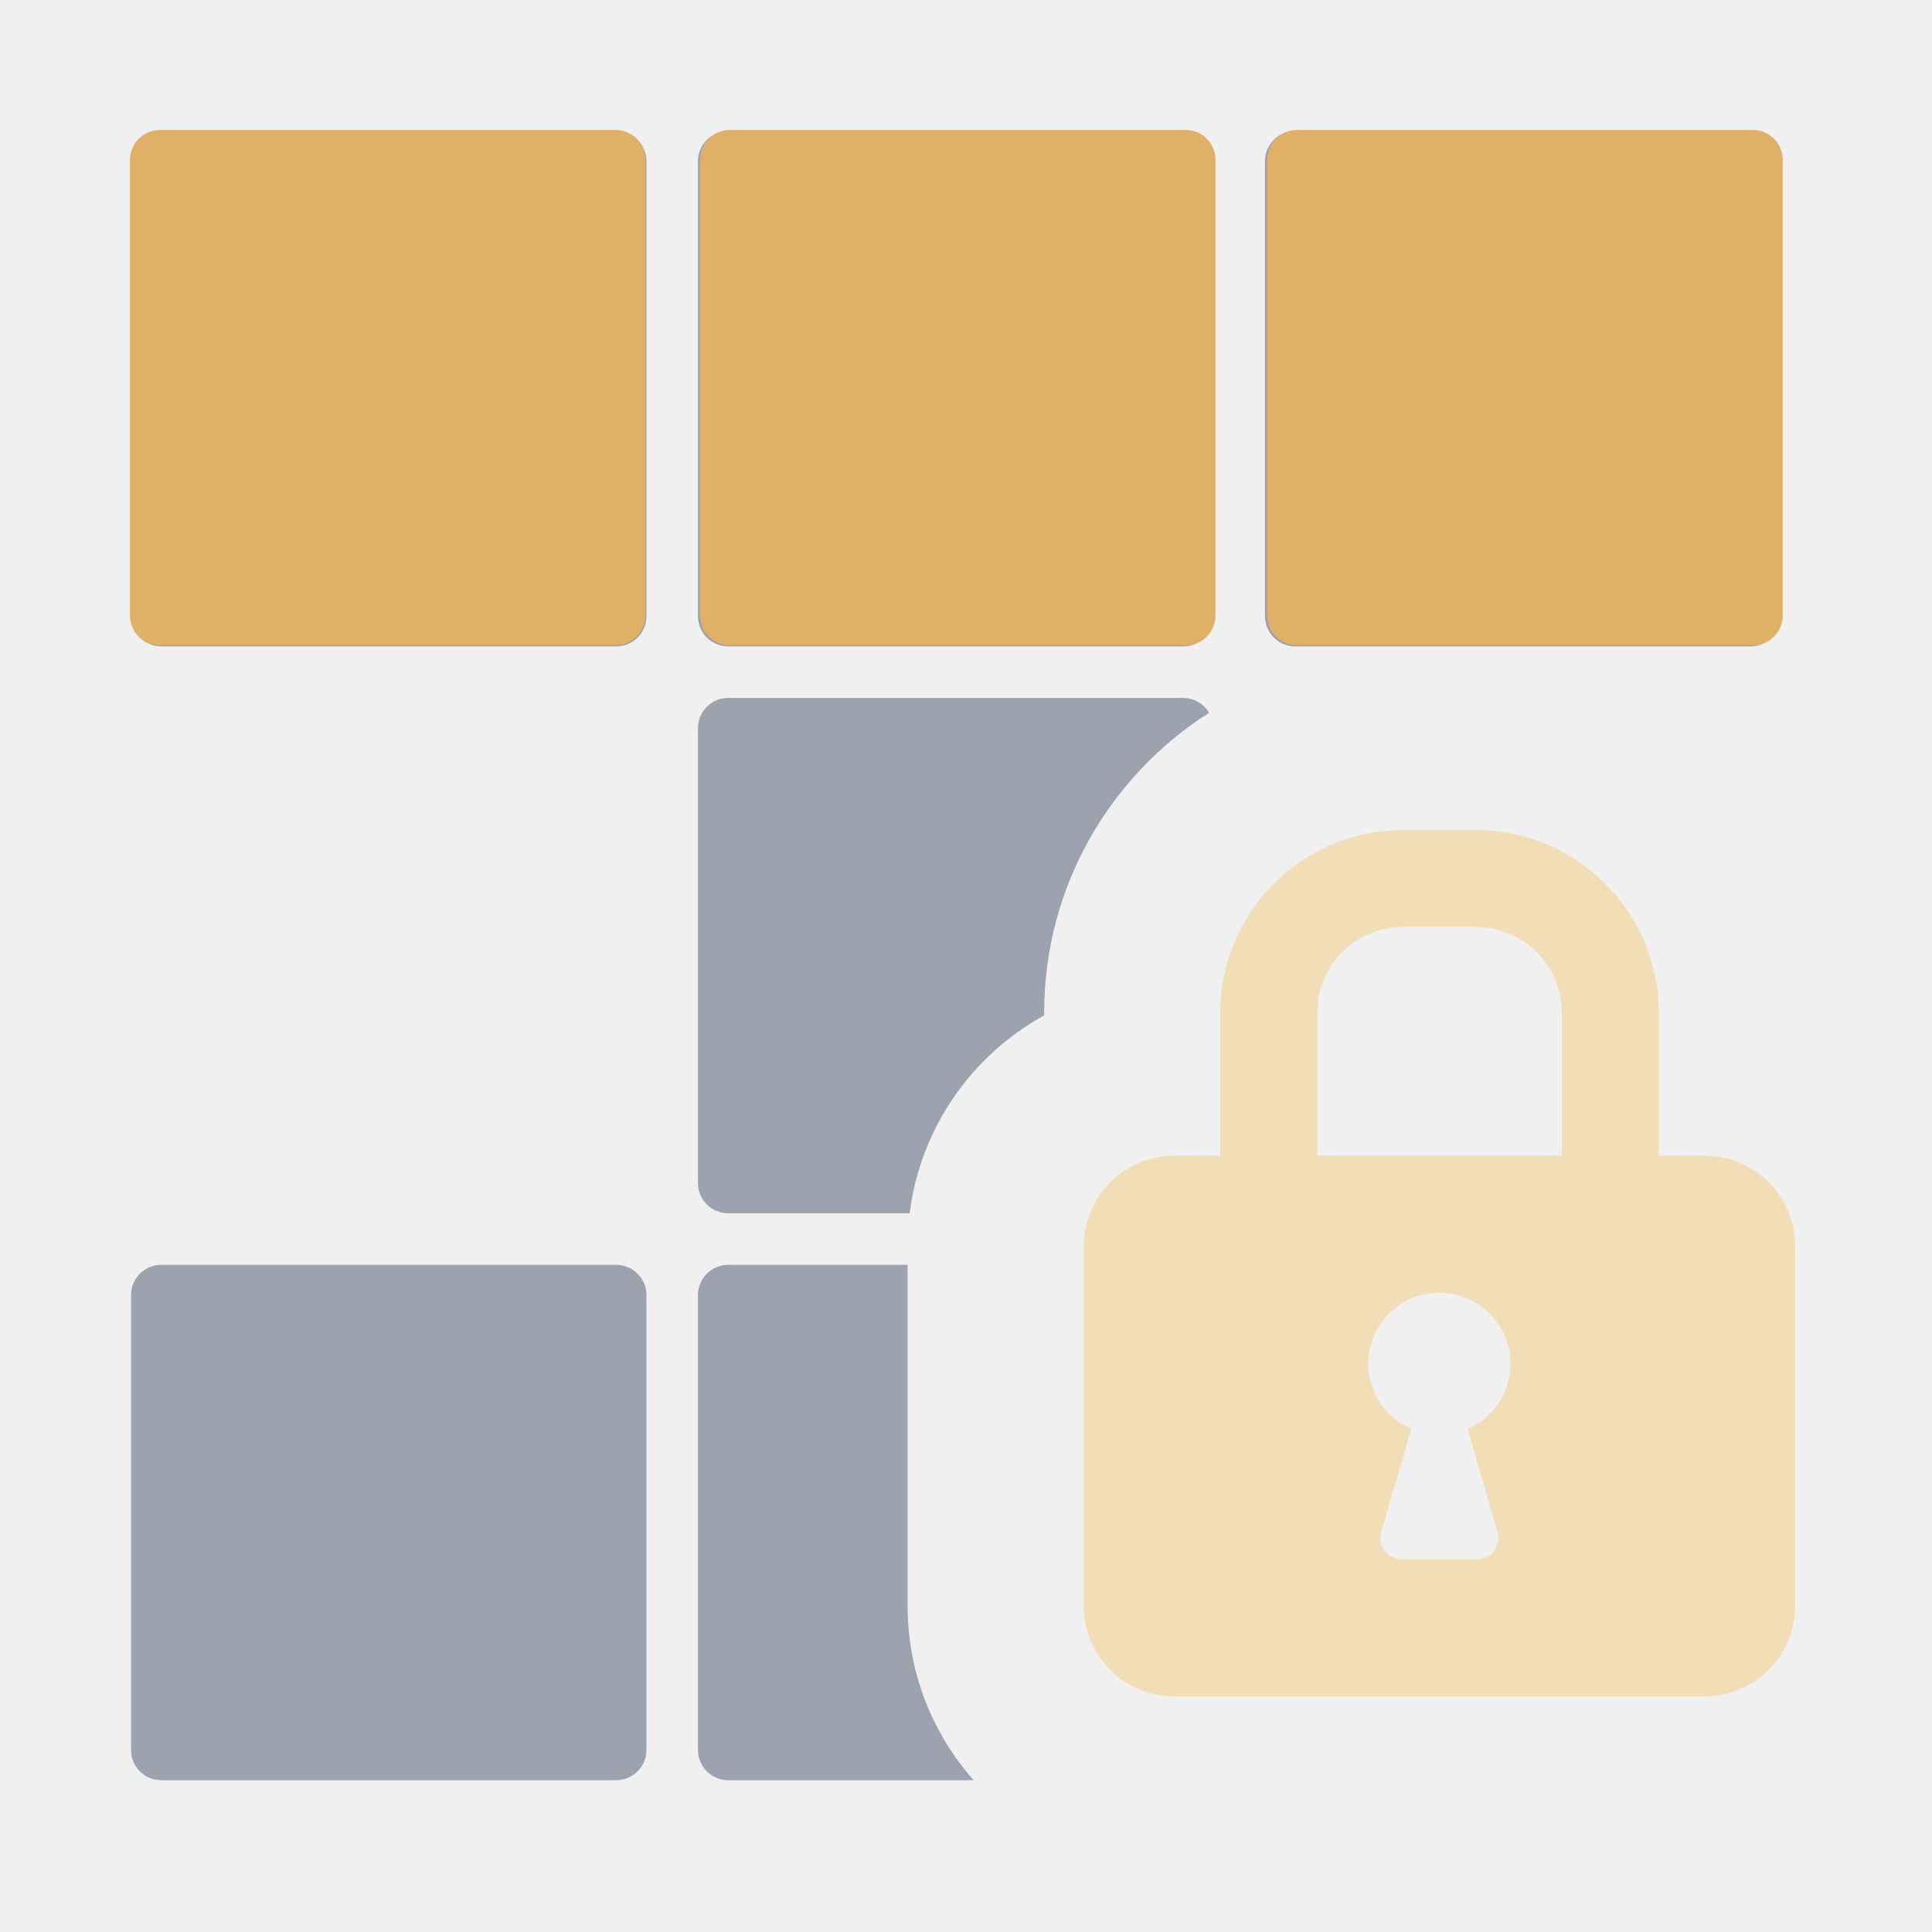
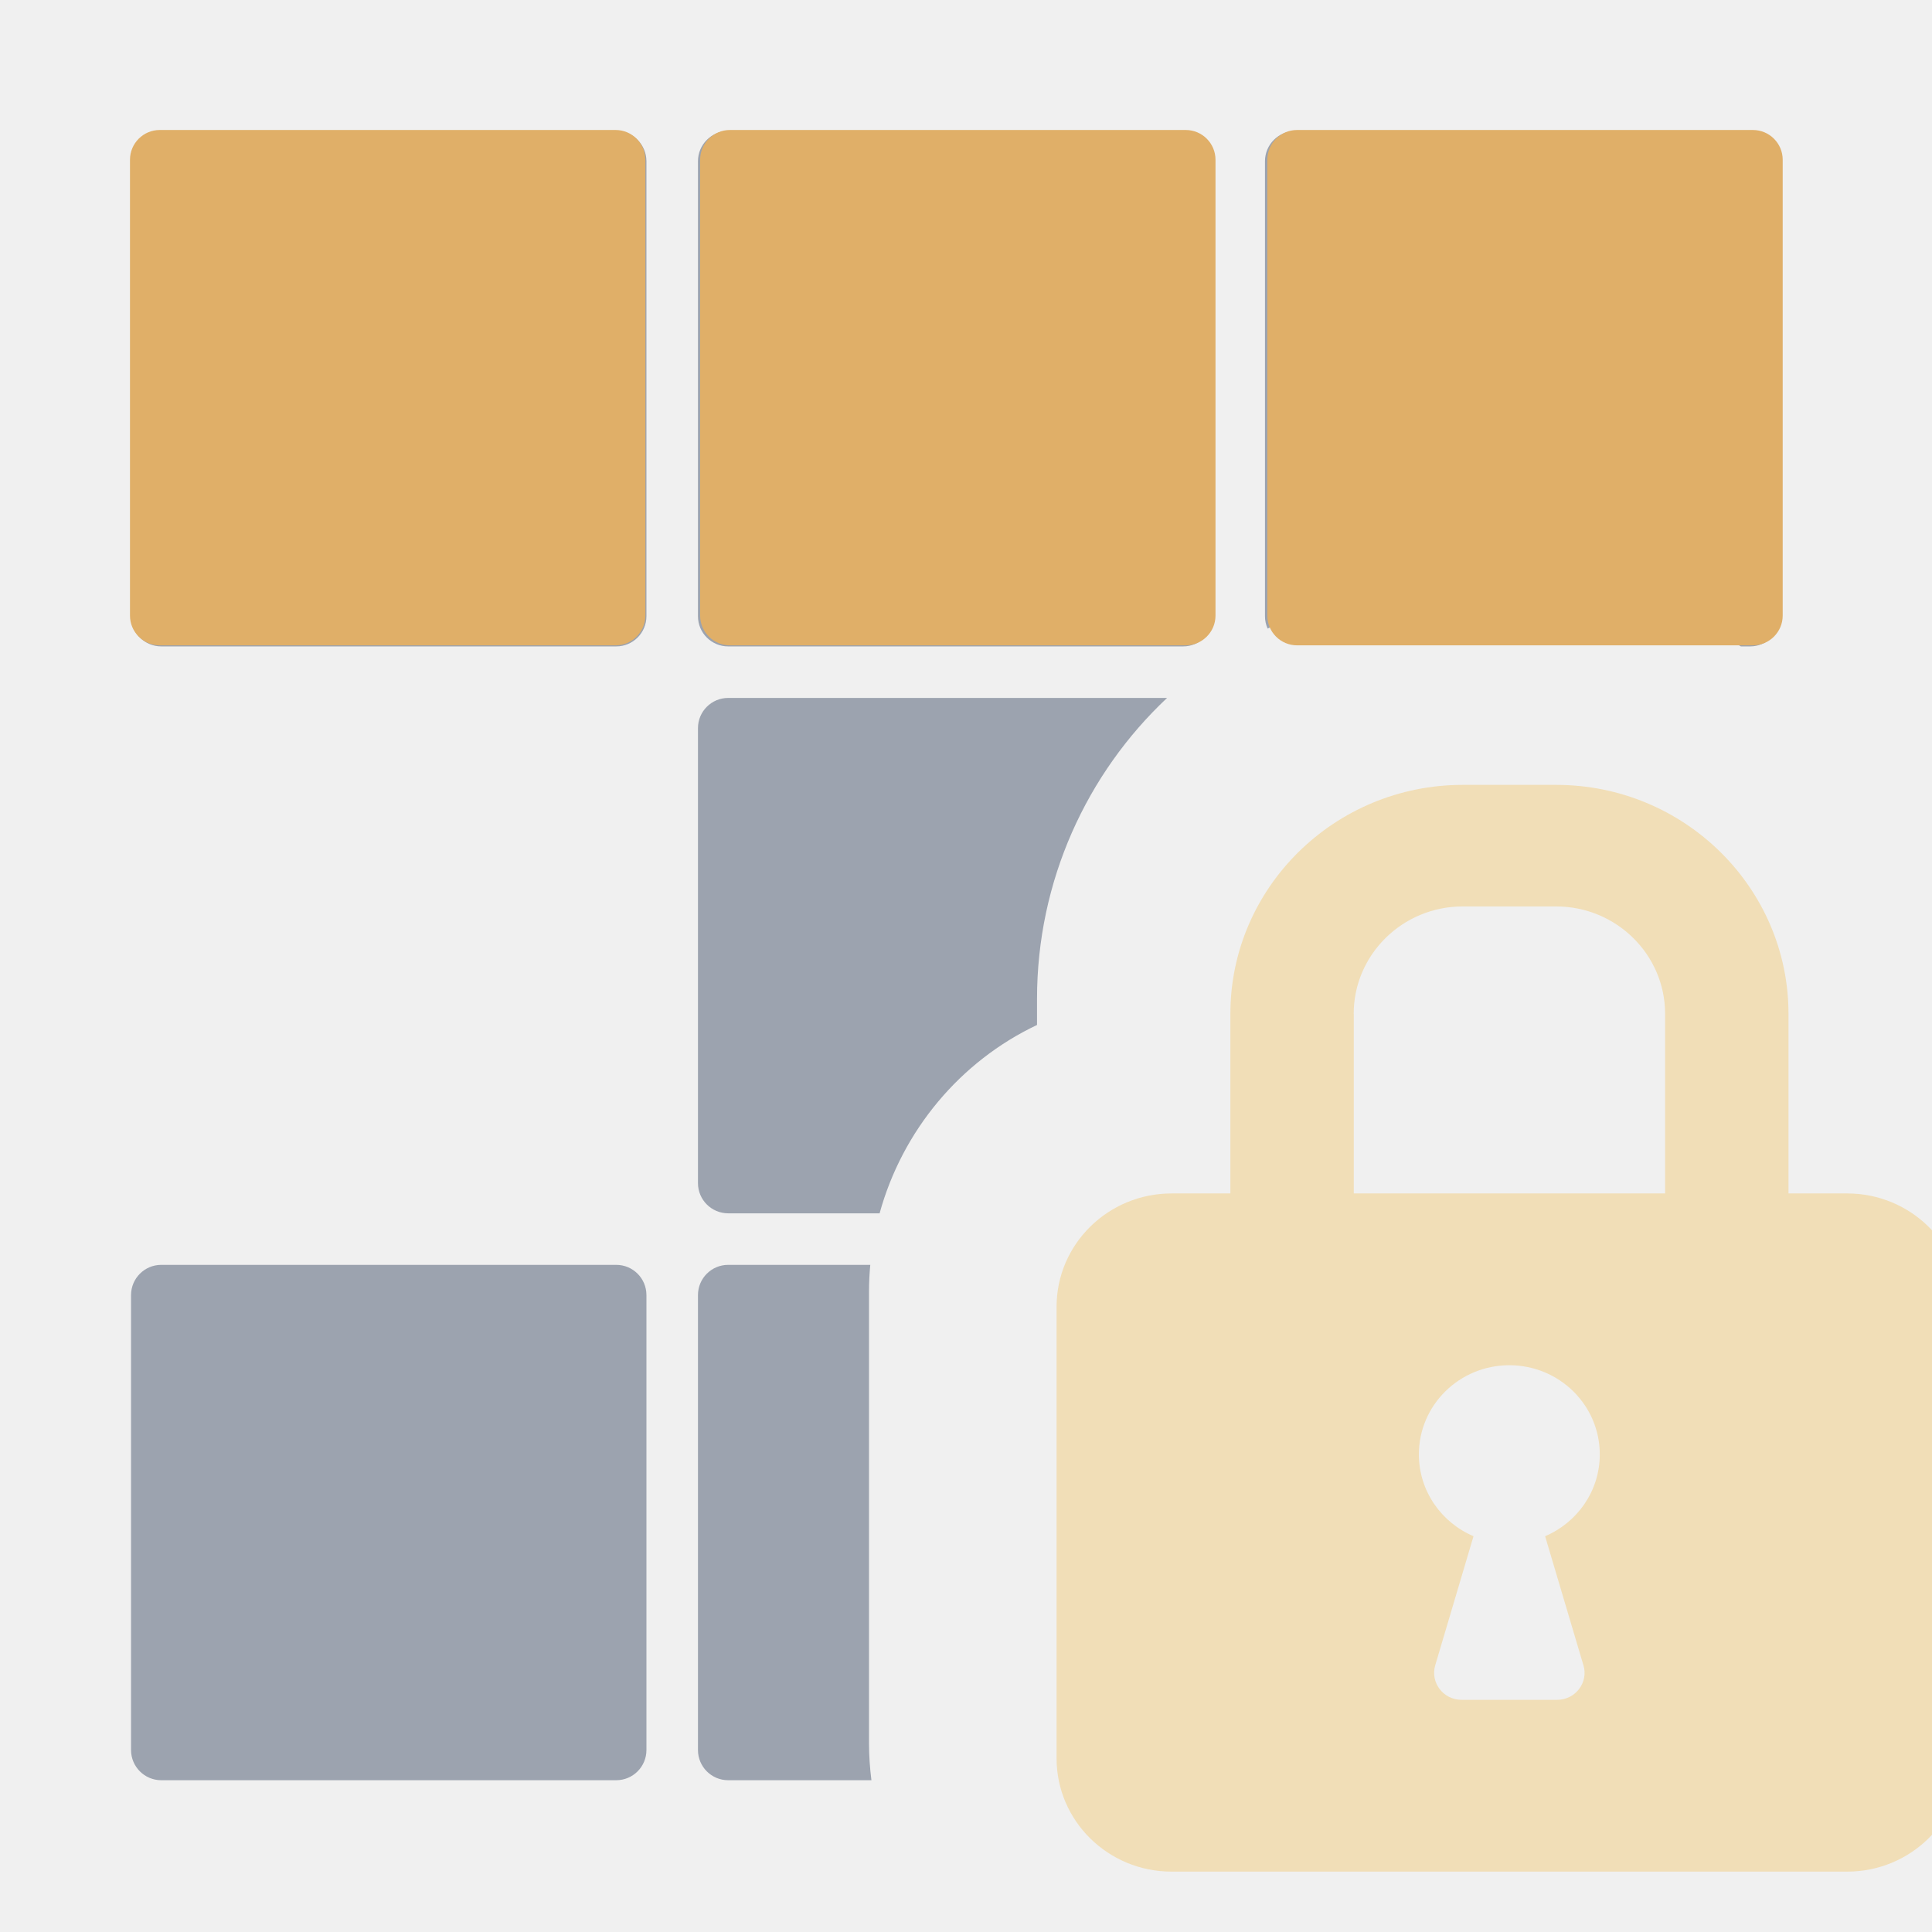
<svg xmlns="http://www.w3.org/2000/svg" width="64" height="64" viewBox="0 0 64 64" fill="none">
-   <path d="M20.414 41.899C20.966 41.899 21.413 42.347 21.414 42.899V57.972C21.414 58.524 20.966 58.972 20.414 58.972H5.341C4.789 58.971 4.341 58.524 4.341 57.972V42.899C4.342 42.347 4.789 41.9 5.341 41.899H20.414ZM30.066 53.199C30.066 55.414 30.894 57.434 32.254 58.972H24.121C23.569 58.971 23.121 58.524 23.121 57.972V42.899C23.121 42.347 23.569 41.9 24.121 41.899H30.066V53.199ZM39.193 23.12C39.559 23.12 39.879 23.318 40.053 23.612C36.771 25.701 34.59 29.368 34.589 33.543V33.637C32.194 34.953 30.487 37.362 30.134 40.192H24.121C23.569 40.192 23.121 39.745 23.121 39.192V24.12C23.121 23.568 23.569 23.12 24.121 23.12H39.193ZM20.414 4.341C20.966 4.341 21.413 4.789 21.414 5.341V20.413C21.414 20.965 20.966 21.413 20.414 21.413H5.341C4.789 21.413 4.341 20.965 4.341 20.413V5.341C4.342 4.789 4.789 4.341 5.341 4.341H20.414ZM39.193 4.341C39.745 4.341 40.193 4.789 40.193 5.341V20.413C40.193 20.965 39.745 21.413 39.193 21.413H24.121C23.569 21.413 23.121 20.965 23.121 20.413V5.341C23.121 4.789 23.569 4.341 24.121 4.341H39.193ZM57.976 4.341C58.528 4.341 58.976 4.789 58.976 5.341V20.413C58.976 20.965 58.528 21.413 57.976 21.413H42.904C42.352 21.413 41.904 20.965 41.904 20.413V5.341C41.904 4.789 42.352 4.341 42.904 4.341H57.976Z" fill="#9CA3AF" />
-   <path d="M43.632 33.544C43.632 31.981 44.904 30.708 46.468 30.708H48.9C50.463 30.708 51.736 31.979 51.736 33.544V38.367H54.947V33.544C54.947 30.21 52.234 27.498 48.902 27.498H46.469C43.136 27.498 40.424 30.21 40.424 33.544V38.367H43.635V33.544H43.632Z" fill="#F1DEB7" />
-   <path d="M56.472 38.286H38.895C37.241 38.286 35.901 39.626 35.901 41.28V53.199C35.901 54.853 37.241 56.193 38.895 56.193H56.472C58.127 56.193 59.467 54.853 59.467 53.199V41.28C59.467 39.626 58.127 38.286 56.472 38.286ZM49.611 50.744C49.745 51.201 49.402 51.657 48.926 51.657H46.439C45.964 51.657 45.621 51.2 45.754 50.744L46.751 47.337C45.914 46.975 45.328 46.145 45.328 45.176C45.328 43.876 46.382 42.822 47.682 42.822C48.982 42.822 50.036 43.876 50.036 45.176C50.036 46.145 49.449 46.975 48.614 47.337L49.61 50.744H49.611Z" fill="#F1DEB7" />
-   <path d="M21.378 20.392C21.378 20.936 20.936 21.378 20.392 21.378H5.292C4.747 21.378 4.306 20.936 4.306 20.392V5.292C4.306 4.748 4.747 4.306 5.292 4.306H20.392C20.936 4.306 21.378 4.748 21.378 5.292V20.392Z" fill="#E0AF68" />
-   <path d="M40.265 20.392C40.265 20.936 39.823 21.378 39.278 21.378H24.179C23.634 21.378 23.193 20.936 23.193 20.392V5.292C23.193 4.748 23.634 4.306 24.179 4.306H39.278C39.823 4.306 40.265 4.748 40.265 5.292V20.392Z" fill="#E0AF68" />
-   <path d="M59.054 20.392C59.054 20.936 58.612 21.378 58.067 21.378H42.968C42.423 21.378 41.982 20.936 41.982 20.392V5.292C41.982 4.748 42.423 4.306 42.968 4.306H58.067C58.612 4.306 59.054 4.748 59.054 5.292V20.392Z" fill="#E0AF68" />
+   <g clip-path="url(#clip0_57_720)">
+     <path d="M20.414 41.9C20.966 41.9 21.413 42.347 21.414 42.9V57.972C21.414 58.524 20.966 58.972 20.414 58.972H5.341C4.789 58.972 4.341 58.524 4.341 57.972V42.9C4.342 42.348 4.789 41.9 5.341 41.9H20.414ZM28.829 41.9C28.802 42.193 28.787 42.49 28.787 42.789V57.742C28.787 58.158 28.816 58.568 28.867 58.972H24.121C23.569 58.972 23.121 58.524 23.121 57.972V42.9C23.121 42.348 23.569 41.9 24.121 41.9H28.829ZM38.661 23.12C36 25.62 34.353 29.185 34.353 33.082V33.953C31.802 35.161 29.891 37.455 29.138 40.193H24.121C23.569 40.192 23.121 39.745 23.121 39.193V24.12C23.121 23.568 23.569 23.12 24.121 23.12H38.661ZM20.414 4.341C20.966 4.341 21.413 4.789 21.414 5.341V20.413C21.414 20.965 20.966 21.413 20.414 21.413H5.341C4.789 21.413 4.341 20.965 4.341 20.413V5.341C4.341 4.789 4.789 4.341 5.341 4.341H20.414ZM39.193 4.341C39.745 4.341 40.193 4.789 40.193 5.341V20.413C40.193 20.965 39.745 21.413 39.193 21.413H24.121C23.569 21.413 23.121 20.965 23.121 20.413V5.341C23.121 4.789 23.569 4.341 24.121 4.341H39.193ZM57.976 4.341C58.528 4.341 58.976 4.789 58.976 5.341V20.413C58.976 20.965 58.528 21.413 57.976 21.413H57.669C55.666 20.201 53.317 19.498 50.786 19.498H47.792C45.704 19.498 43.74 19.976 41.992 20.823C41.935 20.698 41.904 20.559 41.904 20.413V5.341C41.904 4.789 42.352 4.341 42.904 4.341H57.976Z" fill="#9CA3AF" />
+     <path d="M44.843 33.584C44.843 31.623 46.462 30.027 48.453 30.027H51.549C53.539 30.027 55.159 31.622 55.159 33.584V39.636H59.246V33.584C59.246 29.402 55.793 26 51.551 26H48.454C44.212 26 40.758 29.402 40.758 33.584V39.636H44.846V33.584H44.843Z" fill="#F1DEB7" />
+     <path d="M61.189 39.534H38.811C36.706 39.534 35 41.216 35 43.291V58.244C35 60.319 36.706 62 38.811 62H61.189C63.294 62 65 60.319 65 58.244V43.291C65 41.216 63.294 39.534 61.189 39.534ZM52.454 55.164C52.624 55.737 52.188 56.309 51.582 56.309H48.416C47.81 56.309 47.374 55.736 47.544 55.164L48.812 50.889C47.747 50.436 47.002 49.393 47.002 48.178C47.002 46.547 48.343 45.225 49.998 45.225C51.654 45.225 52.995 46.547 52.995 48.178C52.995 49.394 52.248 50.436 51.184 50.889L52.453 55.164H52.454Z" fill="#F1DEB7" />
+     <path d="M21.378 20.392C21.378 20.936 20.936 21.378 20.392 21.378H5.292C4.748 21.378 4.306 20.936 4.306 20.392V5.292C4.306 4.748 4.748 4.306 5.292 4.306H20.392C20.936 4.306 21.378 4.748 21.378 5.292V20.392Z" fill="#E0AF68" />
+     <path d="M40.265 20.392C40.265 20.936 39.823 21.378 39.278 21.378H24.179C23.634 21.378 23.193 20.936 23.193 20.392V5.292C23.193 4.748 23.634 4.306 24.179 4.306H39.278C39.823 4.306 40.265 4.748 40.265 5.292V20.392Z" fill="#E0AF68" />
+     <path d="M59.054 20.392C59.054 20.936 58.612 21.378 58.067 21.378H42.968C42.423 21.378 41.982 20.936 41.982 20.392V5.292C41.982 4.748 42.423 4.306 42.968 4.306H58.067C58.612 4.306 59.054 4.748 59.054 5.292V20.392Z" fill="#E0AF68" />
+   </g>
+   <defs>
+     <clipPath id="clip0_57_720">
+       <rect width="64" height="64" fill="white" />
+     </clipPath>
+   </defs>
</svg>
